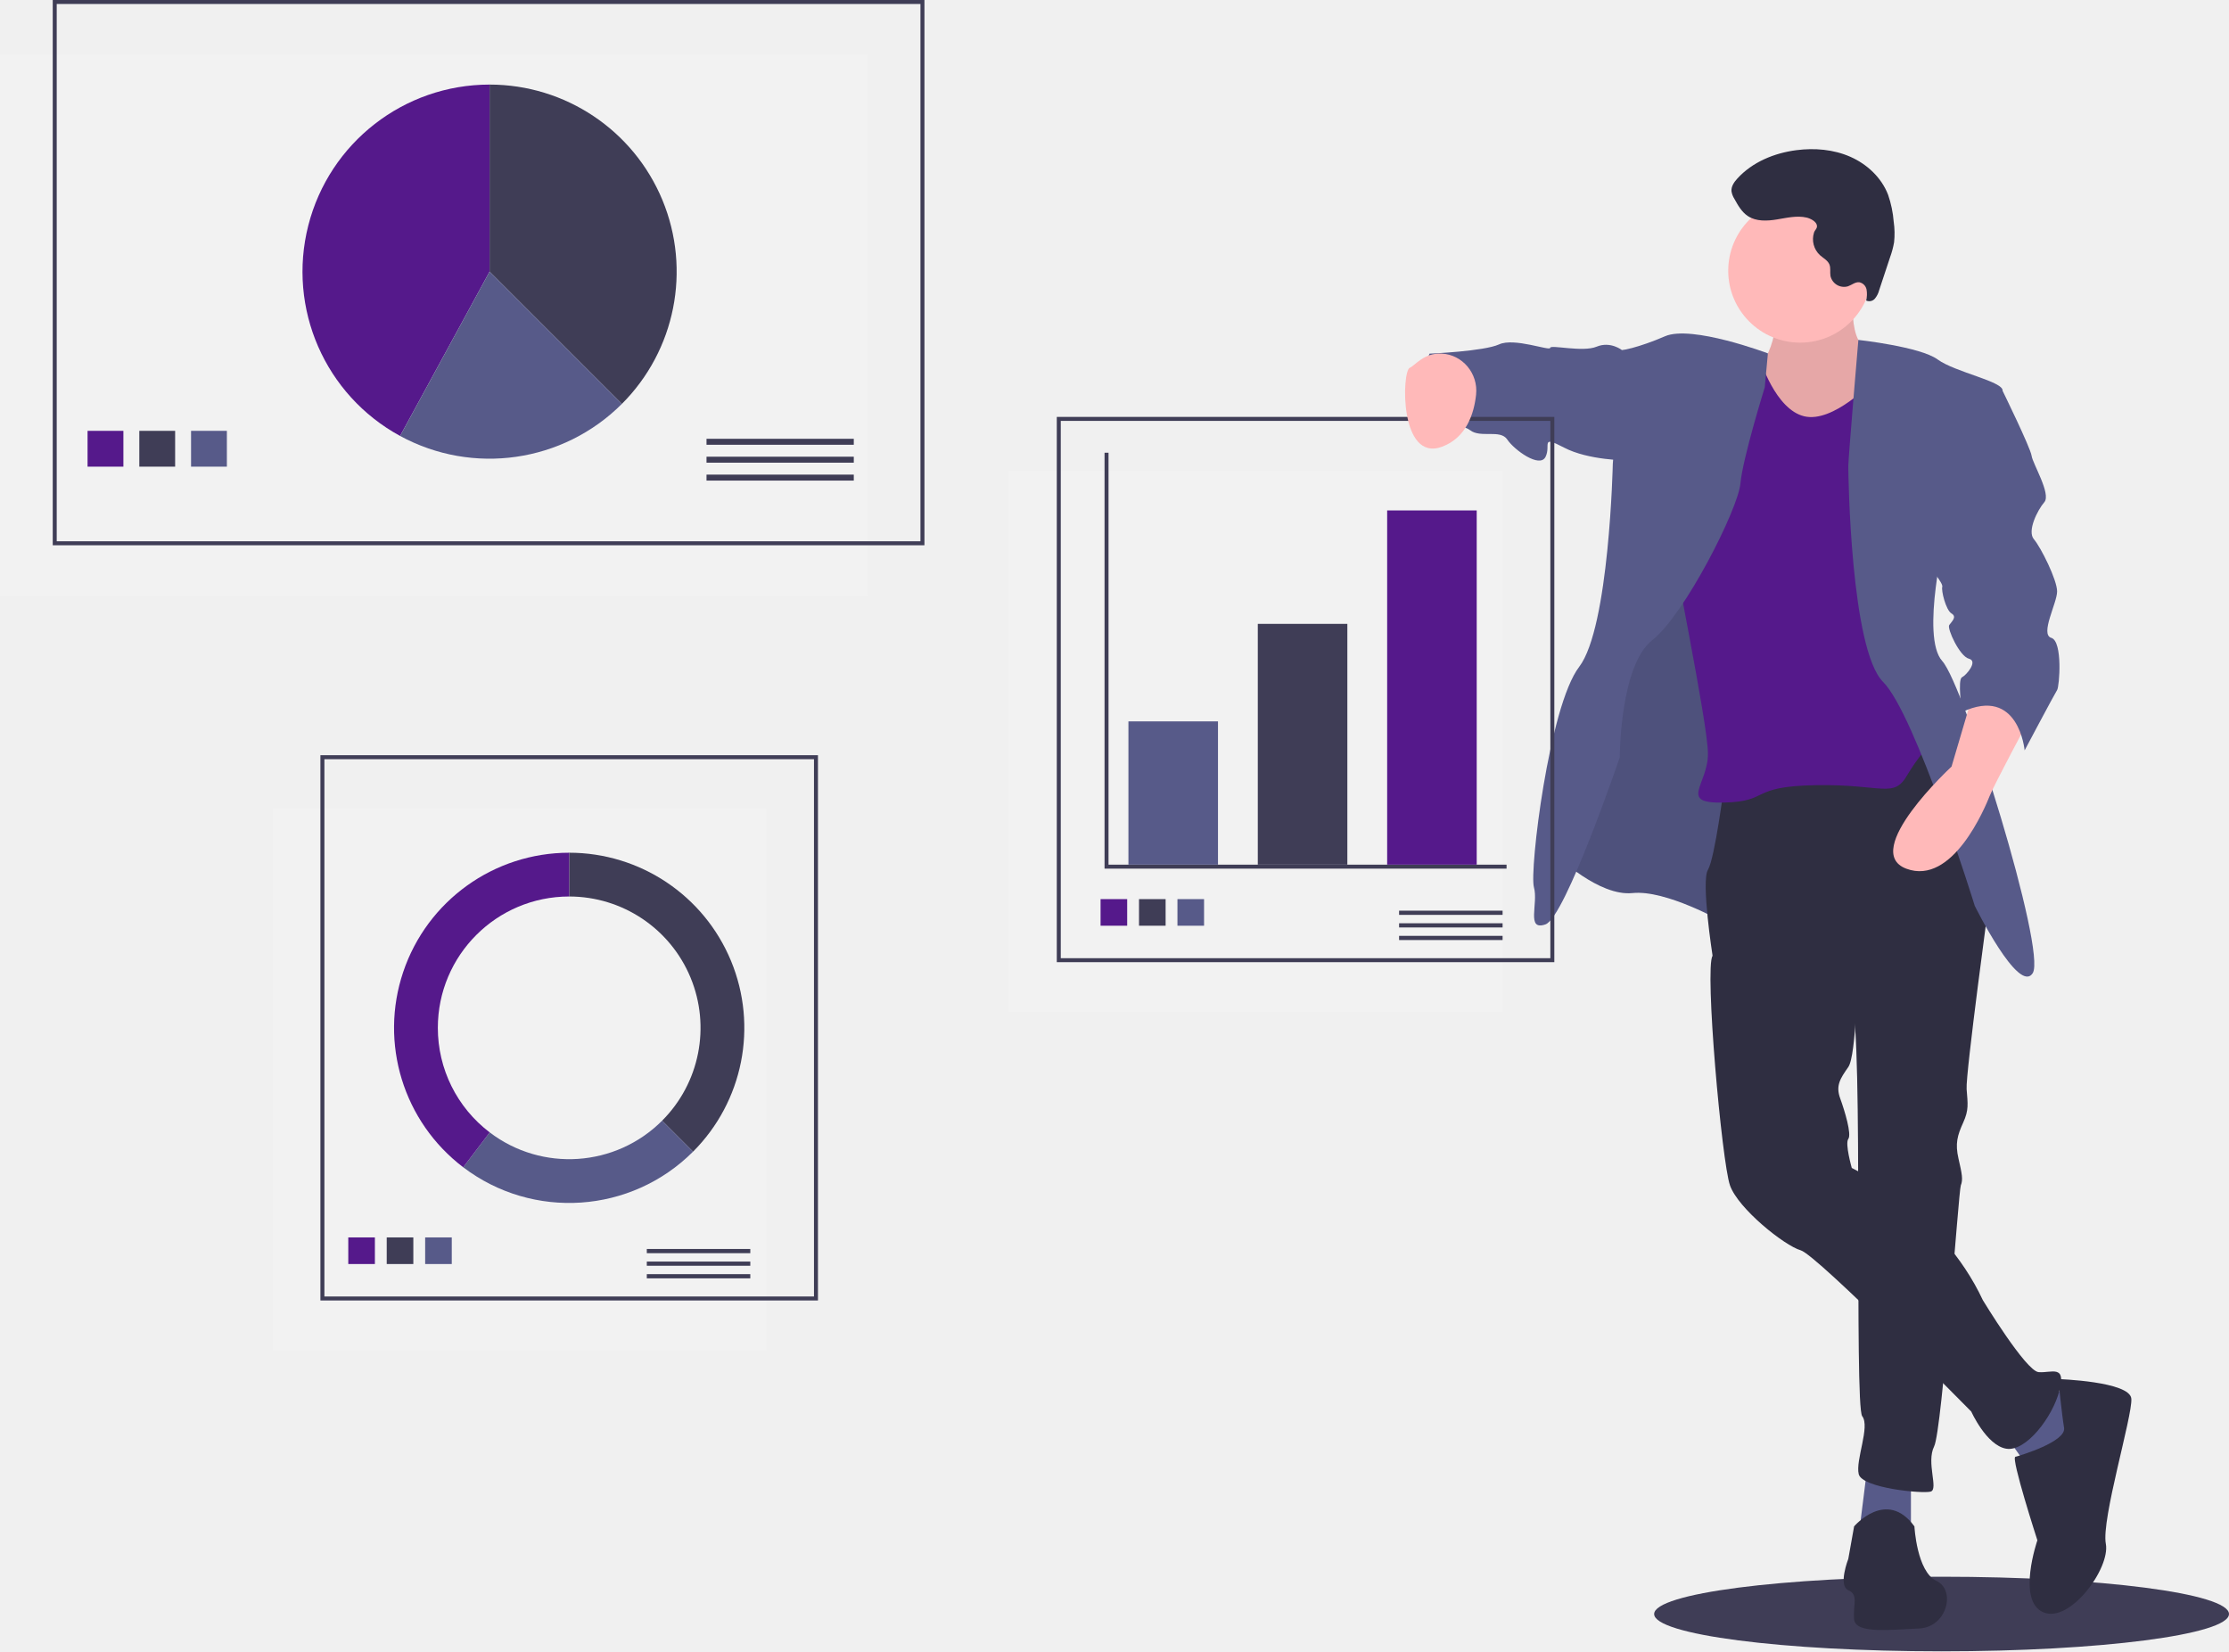
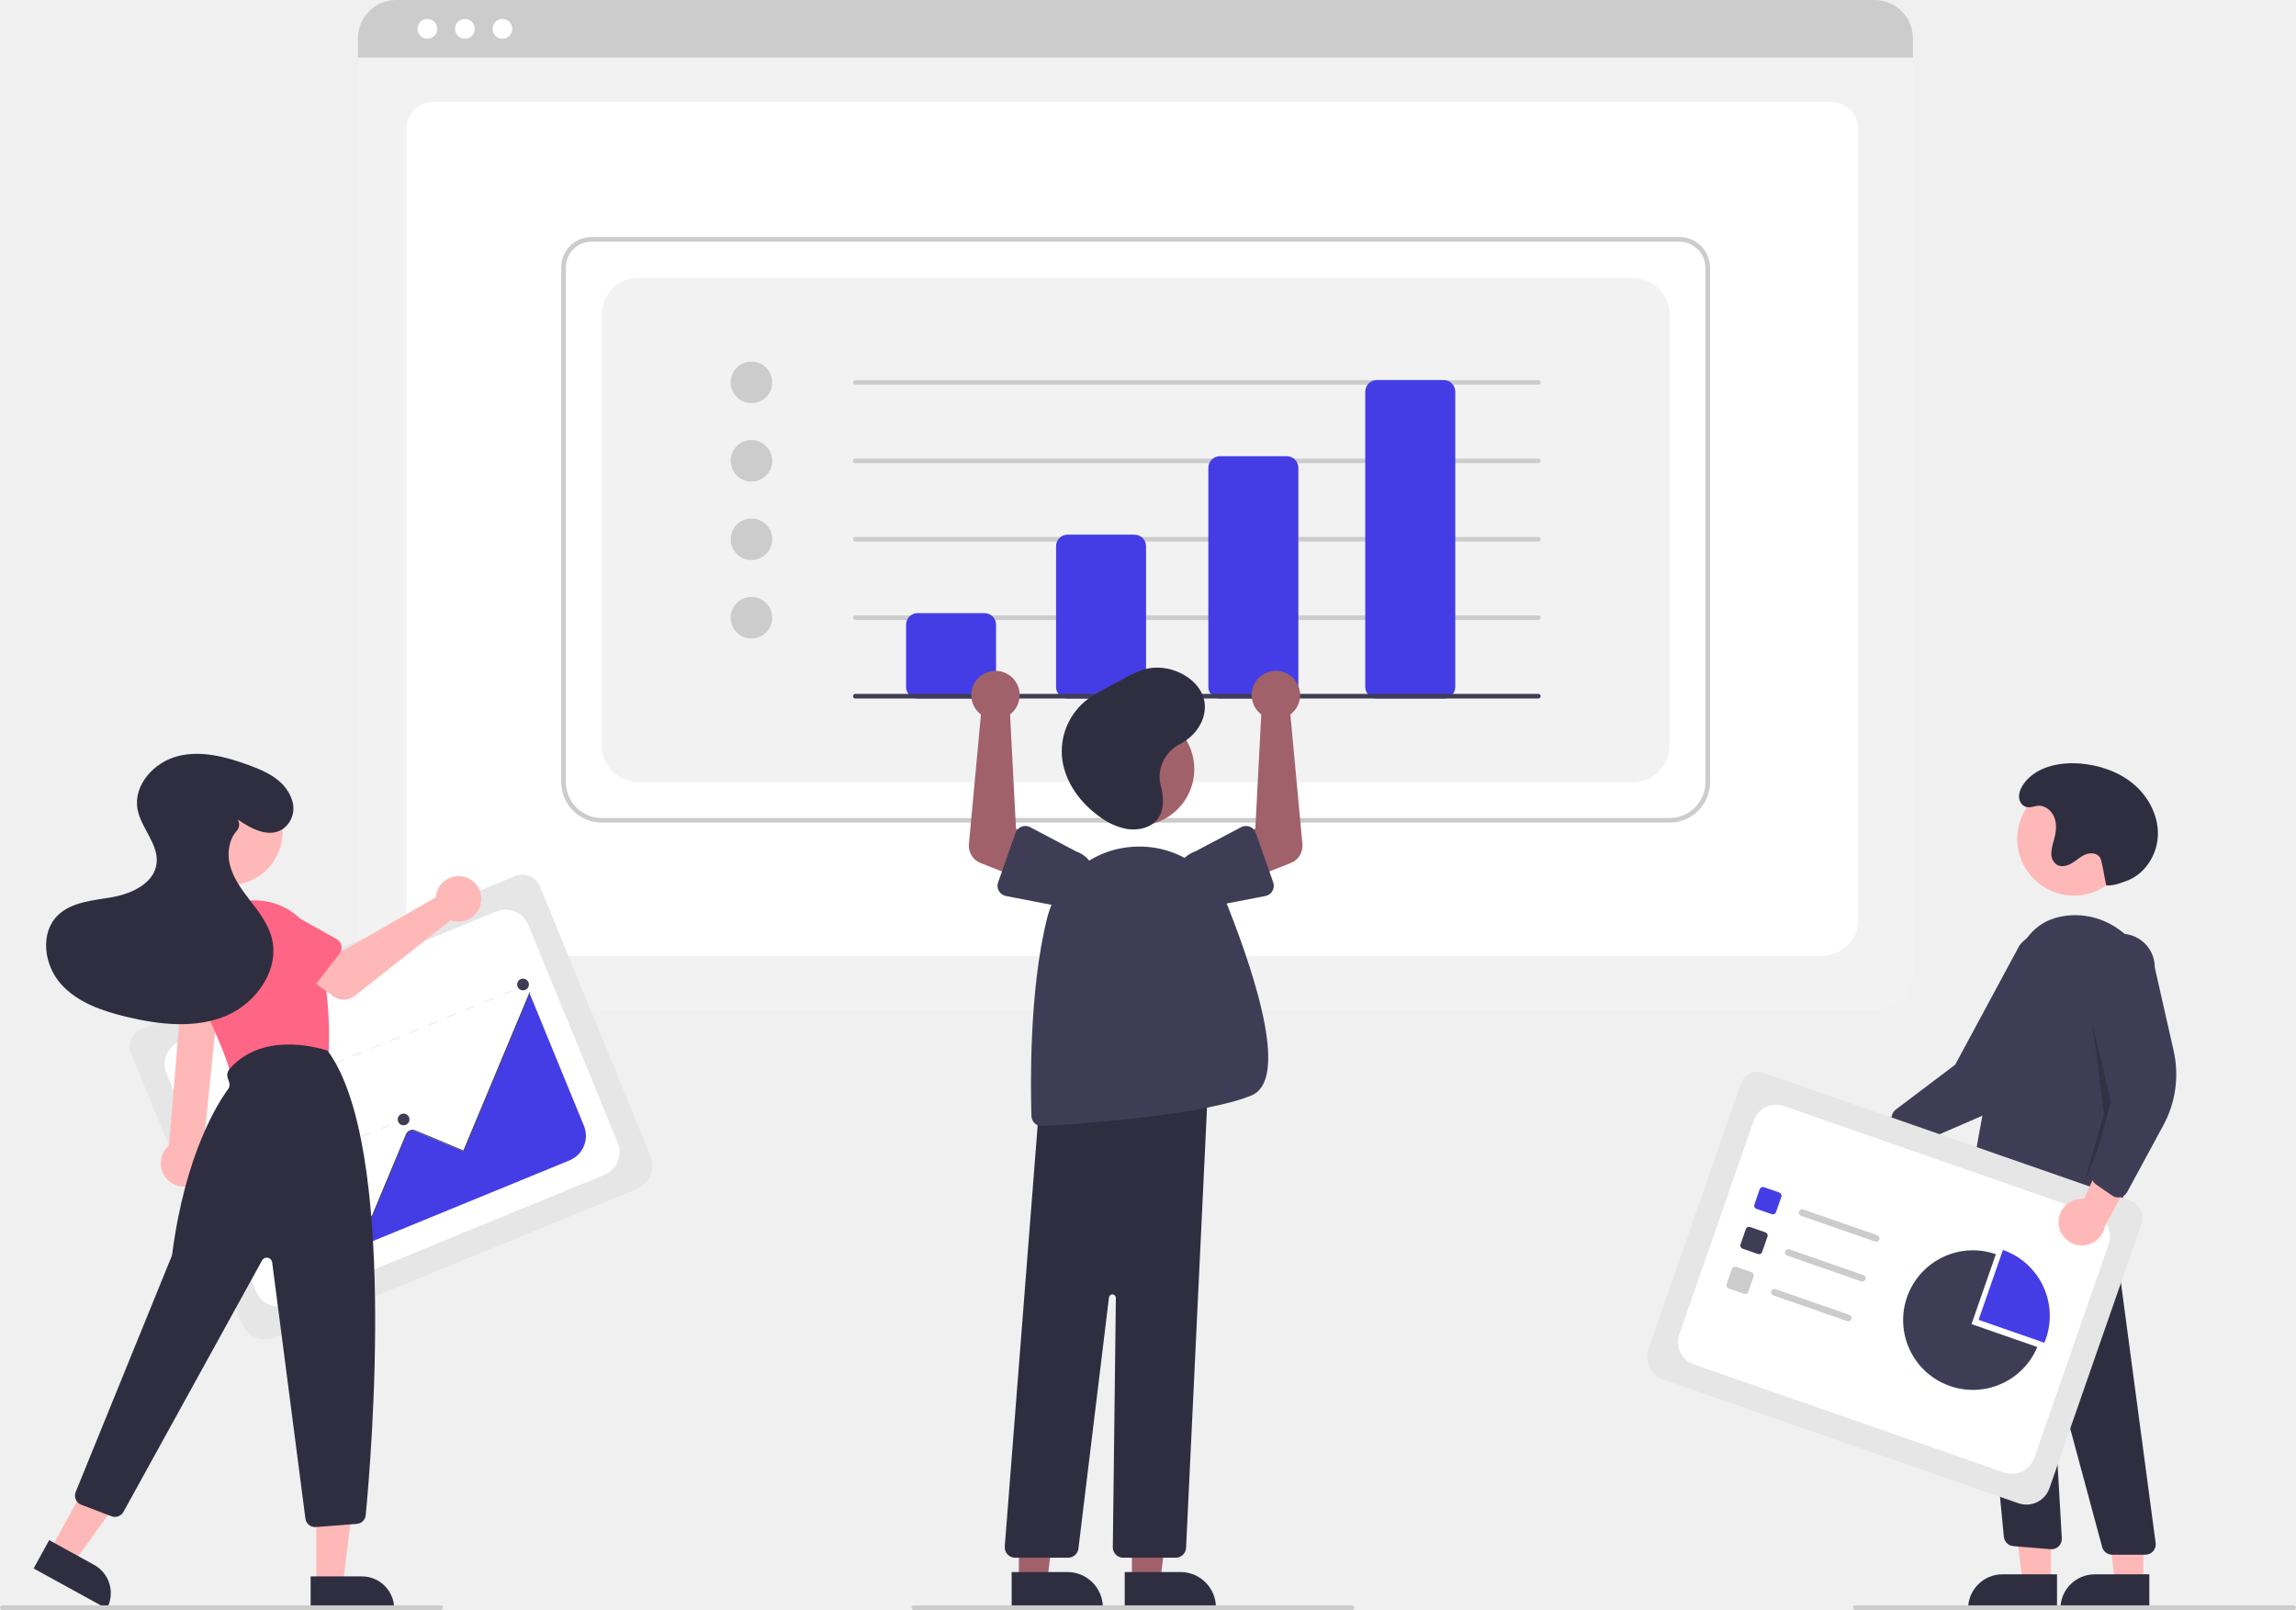
- <svg xmlns="http://www.w3.org/2000/svg" id="fa973782-3a18-4630-a762-87130b613ac3" width="1120" height="829.801" data-name="Layer 1" viewBox="0 0 1120 829.801">
-   <ellipse cx="975.579" cy="811.059" fill="#3f3d56" rx="144.421" ry="18.742" />
-   <rect width="436" height="272" y="27.5" fill="#f2f2f2" />
-   <rect width="436" height="272" x="27.5" y="1" fill="none" stroke="#3f3d56" stroke-miterlimit="10" stroke-width="2" />
-   <path fill="#3f3d56" d="M352.468,237.568A94,94,0,0,0,286,77.1v94Z" transform="translate(-40 -34.59967)" />
-   <path fill="#55198b" d="M286,77.1a94.011,94.011,0,0,0-44.968,176.564L286,171.1Z" transform="translate(-40 -34.59967)" />
-   <path fill="#575a89" d="M352.468,237.568,286,171.1l-44.968,82.564a94.049,94.049,0,0,0,111.436-16.096Z" transform="translate(-40 -34.59967)" />
-   <rect width="18" height="18" x="44" y="216.5" fill="#55198b" />
-   <rect width="18" height="18" x="70" y="216.5" fill="#3f3d56" />
-   <rect width="18" height="18" x="96" y="216.5" fill="#575a89" />
-   <rect width="74" height="3" x="355" y="220.5" fill="#3f3d56" />
-   <rect width="74" height="3" x="355" y="229.5" fill="#3f3d56" />
-   <rect width="74" height="3" x="355" y="238.5" fill="#3f3d56" />
-   <rect width="248" height="272" x="137" y="406.5" fill="#f2f2f2" />
-   <rect width="248" height="272" x="162" y="380.5" fill="none" stroke="#3f3d56" stroke-miterlimit="10" stroke-width="2" />
-   <rect width="13.371" height="13.371" x="175" y="621.814" fill="#55198b" />
-   <rect width="13.371" height="13.371" x="194.314" y="621.814" fill="#3f3d56" />
-   <rect width="13.371" height="13.371" x="213.629" y="621.814" fill="#575a89" />
-   <rect width="52" height="2.108" x="325" y="627.622" fill="#3f3d56" />
-   <rect width="52" height="2.108" x="325" y="633.946" fill="#3f3d56" />
-   <rect width="52" height="2.108" x="325" y="640.27" fill="#3f3d56" />
-   <path fill="#3f3d56" d="M326,463.1v22a66,66,0,0,1,46.669,112.669l15.556,15.556A88,88,0,0,0,326,463.1Z" transform="translate(-40 -34.59967)" />
-   <path fill="#575a89" d="M388.225,613.325l-15.556-15.556a65.983,65.983,0,0,1-86.6,5.872L272.753,621.161a87.998,87.998,0,0,0,115.472-7.836Z" transform="translate(-40 -34.59967)" />
-   <path fill="#55198b" d="M260,551.1a66,66,0,0,1,66-66v-22a87.999,87.999,0,0,0-53.247,158.061l13.316-17.521A65.885,65.885,0,0,1,260,551.1Z" transform="translate(-40 -34.59967)" />
-   <path fill="#ffb9b9" d="M971.624,175.593s-4.08,30.311,6.412,33.808,7.578,30.311,7.578,30.311l-31.476,23.899-27.979,2.332-6.995-36.14L923.244,220.476s15.738-18.653,4.663-37.888S971.624,175.593,971.624,175.593Z" transform="translate(-40 -34.59967)" />
-   <path d="M971.624,175.593s-4.08,30.311,6.412,33.808,7.578,30.311,7.578,30.311l-31.476,23.899-27.979,2.332-6.995-36.14L923.244,220.476s15.738-18.653,4.663-37.888S971.624,175.593,971.624,175.593Z" opacity=".1" transform="translate(-40 -34.59967)" />
-   <path fill="#575a89" d="M942.48,411.666,905.757,497.935s-28.562-16.321-45.466-14.572-37.888-18.653-37.888-18.653l20.984-101.424,39.054-107.836,54.209,34.391Z" transform="translate(-40 -34.59967)" />
-   <path d="M942.48,411.666,905.757,497.935s-28.562-16.321-45.466-14.572-37.888-18.653-37.888-18.653l20.984-101.424,39.054-107.836,54.209,34.391Z" opacity=".1" transform="translate(-40 -34.59967)" />
-   <polygon fill="#575a89" points="960.186 743.708 960.186 771.687 933.956 771.687 938.036 739.045 960.186 743.708" />
-   <polygon fill="#575a89" points="1028.385 695.328 1047.621 706.986 1033.631 739.045 1019.059 737.296 1005.069 717.478 1028.385 695.328" />
-   <path fill="#2f2e41" d="M1005.432,403.505l34.391,81.023s-12.241,89.766-11.658,97.344,1.166,10.492-1.749,16.904-4.08,10.492-2.332,18.07,2.332,10.492,1.166,13.407-9.326,122.991-13.407,131.152,2.332,21.567-1.749,22.733-34.391-1.749-36.14-8.743,5.829-23.899,1.749-29.145.583-194.105-5.246-206.928-69.948-24.482-69.948-24.482-5.829-37.305-2.332-43.134S906.34,429.153,906.34,429.153Z" transform="translate(-40 -34.59967)" />
-   <path fill="#2f2e41" d="M971.624,801.624s16.321-19.236,30.311,0c0,0,1.166,22.733,11.075,27.396s5.246,23.316-8.743,23.899-32.059,2.914-32.642-4.663,2.332-12.241-2.914-14.572,0-15.738,0-15.738Z" transform="translate(-40 -34.59967)" />
-   <path fill="#2f2e41" d="M973.373,522.999s-.583,41.969-4.663,47.798-6.412,9.326-4.08,15.738,5.829,18.07,4.08,20.401,1.749,14.572,1.749,14.572,44.883,21.567,65.867,66.45c0,0,21.567,35.557,27.979,36.14s13.99-4.08,10.492,9.326-16.904,30.894-26.813,29.145S1030.497,743.917,1030.497,743.917s-77.525-78.691-85.686-81.023-31.476-20.984-35.557-32.642-12.824-109.002-8.743-115.413,19.236-15.155,19.236-15.155Z" transform="translate(-40 -34.59967)" />
-   <path fill="#2f2e41" d="M1074.214,727.596s36.14,1.166,36.722,9.909-15.155,60.621-12.824,72.862-18.07,40.22-31.476,34.391-2.914-36.14-2.914-36.14-13.407-41.386-11.075-41.969,25.647-7.578,24.482-14.572S1074.214,727.596,1074.214,727.596Z" transform="translate(-40 -34.59967)" />
-   <circle cx="904.52" cy="136.039" r="36.14" fill="#ffb9b9" />
-   <path fill="#55198b" d="M980.951,226.305s-19.818,20.984-34.391,17.487-22.15-28.562-22.15-28.562l-26.23-4.663s-18.653,82.771-18.653,90.932,18.653,96.178,18.653,111.916-15.155,25.065,8.161,24.482,12.241-8.161,46.049-8.743,39.054,6.995,46.049-5.246a97.523,97.523,0,0,1,17.487-21.567l-12.241-43.134L1001.935,237.38s-14.944-29.145-21.753-26.813C980.182,210.567,983.865,223.39,980.951,226.305Z" transform="translate(-40 -34.59967)" />
-   <path fill="#575a89" d="M973.771,205.411s31.078,3.407,39.822,9.819,33.225,11.075,32.642,15.738-28.562,71.113-28.562,71.113-12.824,52.461-1.749,64.702,52.461,145.724,45.466,156.799-29.145-33.808-29.145-33.808-29.728-96.178-46.049-112.499S968.71,272.937,968.71,268.856,973.771,205.411,973.771,205.411Z" transform="translate(-40 -34.59967)" />
-   <path fill="#575a89" d="M928.313,212.172S890.019,197.743,876.612,203.572s-21.567,6.995-21.567,6.995L850.382,267.691s-1.749,82.188-16.904,102.007-25.065,102.59-22.733,110.75-4.08,22.15,5.829,18.653,37.305-83.937,37.305-83.937,0-46.049,16.321-58.873,43.134-65.867,44.3-78.691,12.241-48.38,12.241-48.38Z" transform="translate(-40 -34.59967)" />
-   <path fill="#ffb9b9" d="M1059.642,395.928S1042.155,428.57,1039.823,434.399s-18.653,45.466-41.969,36.722,22.733-51.295,22.733-51.295l10.492-35.557S1058.476,378.441,1059.642,395.928Z" transform="translate(-40 -34.59967)" />
-   <path fill="#575a89" d="M860.874,210.567h-5.829s-5.829-4.663-12.824-1.749-23.316-1.166-23.316.583-18.07-5.246-25.647-1.749-34.974,4.663-34.974,4.663-11.075,27.979-3.497,33.225,18.653,1.166,23.899,5.246,15.155-.583,18.653,4.663,16.321,14.572,19.236,8.743-2.914-11.075,9.326-4.663,31.476,6.412,31.476,6.412Z" transform="translate(-40 -34.59967)" />
-   <path fill="#2f2e41" d="M947.778,143.937c-4.89-1.13-9.967.122-14.92.934s-10.412,1.079-14.602-1.684c-3.094-2.041-4.997-5.418-6.783-8.665a9.973,9.973,0,0,1-1.459-3.823c-.21-2.402,1.318-4.594,2.94-6.377,7.537-8.285,18.551-12.819,29.658-14.26,9.13-1.184,18.65-.391,27.081,3.307s15.68,10.47,18.995,19.06a54.127,54.127,0,0,1,2.837,13.611,40.657,40.657,0,0,1,.191,10.308,44.188,44.188,0,0,1-1.998,7.468L984.227,180.395a10.924,10.924,0,0,1-2.159,4.274,3.736,3.736,0,0,1-4.374.958,13.613,13.613,0,0,0,.197-5.5,4.641,4.641,0,0,0-3.662-3.693c-2.024-.215-3.753,1.354-5.673,2.03a6.979,6.979,0,0,1-8.811-5.245c-.303-1.896.206-3.925-.513-5.705-.842-2.086-3.074-3.179-4.751-4.677a10.936,10.936,0,0,1-3.001-11.366c.449-1.38,1.717-2.007,1.463-3.592C952.61,145.799,949.544,144.345,947.778,143.937Z" transform="translate(-40 -34.59967)" />
-   <rect width="248" height="272" x="507" y="236.5" fill="#f2f2f2" />
-   <rect width="248" height="272" x="532" y="210.5" fill="none" stroke="#3f3d56" stroke-miterlimit="10" stroke-width="2" />
-   <polyline fill="none" stroke="#3f3d56" stroke-miterlimit="10" stroke-width="2" points="556 227.5 556 435.5 757 435.5" />
-   <rect width="45" height="72" x="567" y="362.5" fill="#575a89" />
-   <rect width="45" height="121" x="632" y="313.5" fill="#3f3d56" />
-   <rect width="45" height="178" x="697" y="256.5" fill="#55198b" />
-   <rect width="13.371" height="13.371" x="553" y="451.814" fill="#55198b" />
-   <rect width="13.371" height="13.371" x="572.314" y="451.814" fill="#3f3d56" />
-   <rect width="13.371" height="13.371" x="591.629" y="451.814" fill="#575a89" />
-   <rect width="52" height="2.108" x="703" y="457.622" fill="#3f3d56" />
-   <rect width="52" height="2.108" x="703" y="463.946" fill="#3f3d56" />
-   <rect width="52" height="2.108" x="703" y="470.27" fill="#3f3d56" />
-   <path fill="#ffb9b9" d="M764.308,212.282c10.628.462,18.526,10.101,17.376,20.677-1.042,9.582-4.884,21.505-16.987,26.084-21.567,8.161-20.401-37.888-16.321-39.637C751.095,218.24,755.37,211.893,764.308,212.282Z" transform="translate(-40 -34.59967)" />
-   <path fill="#575a89" d="M1039.823,227.854l6.412,3.114s13.99,28.562,14.572,32.642,9.909,19.236,6.412,23.316-8.743,14.572-5.246,18.653,11.658,20.401,11.658,26.23-8.743,21.567-2.914,23.316,4.08,24.482,2.914,26.23-16.321,30.311-16.321,30.311-2.914-32.642-31.476-19.236c0,0-2.332-16.321,0-17.487s8.161-8.161,3.497-9.326-11.075-15.155-9.909-16.904,4.08-4.08,1.166-5.829-5.246-11.658-4.663-13.407-6.412-9.909-6.412-9.909Z" transform="translate(-40 -34.59967)" />
+ <svg xmlns="http://www.w3.org/2000/svg" data-name="Layer 1" width="995" height="697.681" viewBox="0 0 995 697.681">
+   <path d="M915.189,538.707H274.35a16.519,16.519,0,0,1-16.5-16.5V127.054A12.102,12.102,0,0,1,269.938,114.965H919.391a12.311,12.311,0,0,1,12.297,12.297V522.207A16.519,16.519,0,0,1,915.189,538.707Z" transform="translate(-102.5 -101.1595)" fill="#f2f2f2" />
+   <path d="M891.811,515.341H294.567c-8.755,0-15.878-6.67-15.878-14.868v-344.105c0-6.08,5.278-11.027,11.766-11.027H895.728c6.595,0,11.961,5.028,11.961,11.209V500.472C907.689,508.671,900.566,515.341,891.811,515.341Z" transform="translate(-102.5 -101.1595)" fill="#fff" />
+   <path d="M931.459,126.11H257.619V117.709a16.574,16.574,0,0,1,16.56-16.55H914.899a16.574,16.574,0,0,1,16.56,16.55Z" transform="translate(-102.5 -101.1595)" fill="#ccc" />
+   <circle cx="185.214" cy="12.5" r="4.283" fill="#fff" />
+   <circle cx="201.473" cy="12.5" r="4.283" fill="#fff" />
+   <circle cx="217.731" cy="12.5" r="4.283" fill="#fff" />
+   <path d="M826.073,457.629H363.234a17.52,17.52,0,0,1-17.5-17.5V216.975a13.103,13.103,0,0,1,13.088-13.088H830.276a13.312,13.312,0,0,1,13.297,13.297V440.129A17.52,17.52,0,0,1,826.073,457.629ZM358.822,205.886a11.101,11.101,0,0,0-11.088,11.088V440.129a15.517,15.517,0,0,0,15.5,15.5H826.073a15.518,15.518,0,0,0,15.5-15.5V217.184a11.31,11.31,0,0,0-11.297-11.297Z" transform="translate(-102.5 -101.1595)" fill="#ccc" />
+   <path d="M379.234,440.129h430.839a16,16,0,0,0,16-16V237.581a16,16,0,0,0-16-16H379.234a16,16,0,0,0-16,16V424.129A16,16,0,0,0,379.234,440.129Z" transform="translate(-102.5 -101.1595)" fill="#f2f2f2" />
+   <circle cx="325.654" cy="165.695" r="9" fill="#ccc" />
+   <circle cx="325.654" cy="199.695" r="9" fill="#ccc" />
+   <circle cx="325.654" cy="233.695" r="9" fill="#ccc" />
+   <circle cx="325.654" cy="267.695" r="9" fill="#ccc" />
+   <path d="M769.154,267.855h-296a1,1,0,0,1,0-2h296a1,1,0,0,1,0,2Z" transform="translate(-102.5 -101.1595)" fill="#ccc" />
+   <path d="M769.154,301.855h-296a1,1,0,0,1,0-2h296a1,1,0,0,1,0,2Z" transform="translate(-102.5 -101.1595)" fill="#ccc" />
+   <path d="M769.154,335.855h-296a1,1,0,0,1,0-2h296a1,1,0,0,1,0,2Z" transform="translate(-102.5 -101.1595)" fill="#ccc" />
+   <path d="M769.154,369.855h-296a1,1,0,0,1,0-2h296a1,1,0,0,1,0,2Z" transform="translate(-102.5 -101.1595)" fill="#ccc" />
+   <path d="M529.154,403.855h-29a5.006,5.006,0,0,1-5-5v-27a5.006,5.006,0,0,1,5-5h29a5.006,5.006,0,0,1,5,5v27A5.006,5.006,0,0,1,529.154,403.855Z" transform="translate(-102.5 -101.1595)" fill="#443de6" />
+   <path d="M594.154,403.855h-29a5.006,5.006,0,0,1-5-5v-61a5.006,5.006,0,0,1,5-5h29a5.006,5.006,0,0,1,5,5v61A5.006,5.006,0,0,1,594.154,403.855Z" transform="translate(-102.5 -101.1595)" fill="#443de6" />
+   <path d="M660.154,403.855h-29a5.006,5.006,0,0,1-5-5v-95a5.006,5.006,0,0,1,5-5h29a5.006,5.006,0,0,1,5,5v95A5.006,5.006,0,0,1,660.154,403.855Z" transform="translate(-102.5 -101.1595)" fill="#443de6" />
+   <path d="M728.154,403.855h-29a5.006,5.006,0,0,1-5-5v-128a5.006,5.006,0,0,1,5-5h29a5.006,5.006,0,0,1,5,5v128A5.006,5.006,0,0,1,728.154,403.855Z" transform="translate(-102.5 -101.1595)" fill="#443de6" />
+   <path d="M769.154,403.855h-296a1,1,0,0,1,0-2h296a1,1,0,0,1,0,2Z" transform="translate(-102.5 -101.1595)" fill="#3f3d56" />
+   <path d="M899.201,590.402a10.056,10.056,0,0,1,15.32-1.743l31.755-16.389-1.975,18.464L914.45,603.467a10.11,10.11,0,0,1-15.248-13.065Z" transform="translate(-102.5 -101.1595)" fill="#ffb8b8" />
+   <path d="M926.524,597.289a4.506,4.506,0,0,1-1.524-2.212l-2.526-8.159a4.515,4.515,0,0,1,1.587-4.921l25.738-19.44,27.875-51.712a14.497,14.497,0,1,1,22.9,17.782L984.716,562.096a46.374,46.374,0,0,1-23.463,22.696l-30.163,13.083a4.505,4.505,0,0,1-3.669-.039A4.455,4.455,0,0,1,926.524,597.289Z" transform="translate(-102.5 -101.1595)" fill="#3f3d56" />
+   <circle cx="898.775" cy="363.541" r="24.561" fill="#ffb8b8" />
+   <polygon points="888.812 685.737 876.553 685.736 870.722 638.448 888.817 638.449 888.812 685.737" fill="#ffb8b8" />
+   <path d="M867.795,682.233h23.644a0,0,0,0,1,0,0v14.887a0,0,0,0,1,0,0H852.908a0,0,0,0,1,0,0v0A14.887,14.887,0,0,1,867.795,682.233Z" fill="#2f2e41" />
+   <polygon points="928.812 685.739 916.553 685.738 910.722 638.449 928.817 638.451 928.812 685.739" fill="#ffb8b8" />
+   <path d="M907.795,682.235h23.644a0,0,0,0,1,0,0V697.121a0,0,0,0,1,0,0H892.908a0,0,0,0,1,0,0v0A14.887,14.887,0,0,1,907.795,682.235Z" fill="#2f2e41" />
+   <path d="M1032.208,774.899l-14.367-.001a4.508,4.508,0,0,1-4.345-3.329l-20.68-76.701a.5.5,0,0,0-.982.16l4.177,72.742a4.499,4.499,0,0,1-4.867,4.742L974.998,771.166a4.512,4.512,0,0,1-4.096-3.964L956.191,614.457l5.691,3.415,53.329-9.054L1036.669,769.804a4.501,4.501,0,0,1-4.461,5.095Z" transform="translate(-102.5 -101.1595)" fill="#2f2e41" />
+   <path d="M974.027,630.579a32.939,32.939,0,0,1-16.692-4.698,4.48,4.48,0,0,1-2.136-4.589c1.876-11.486,11.684-70.408,20.608-102.529,3.635-13.083,11.671-20.129,23.887-20.943,17.868-1.172,33.75,12.807,35.404,31.2,2.917,32.448-8.933,78.55-14.164,96.866a4.496,4.496,0,0,1-7.088,2.306l-10.661-8.293a3.533,3.533,0,0,0-4.516.188C989.682,628.101,981.146,630.579,974.027,630.579Z" transform="translate(-102.5 -101.1595)" fill="#3f3d56" />
+   <polygon points="906.787 443.738 915.786 481.739 902.784 513.738 911.786 482.739 906.787 443.738" opacity="0.2" />
+   <path d="M1015.29,484.898a16.538,16.538,0,0,0,6.388-1.155c.894-.345,1.822-.628,2.715-.972,7.882-3.045,13.074-11.438,13.261-19.886s-4.188-16.647-10.684-22.05-14.909-8.178-23.335-8.82c-9.075-.691-19.294,1.61-24.366,9.167-1.35,2.012-2.294,4.452-1.494,6.882a4.404,4.404,0,0,0,1.241,1.906c2.265,2.015,4.522.5,6.831.366,3.173-.184,6.023,2.385,7.048,5.394s.573,6.322-.254,9.391a23.459,23.459,0,0,0-1.183,5.71,5.741,5.741,0,0,0,2.378,5.055c1.983,1.199,4.587.505,6.571-.691s3.699-2.86,5.842-3.741,5.022-.685,6.27,1.268a6.935,6.935,0,0,1,.793,2.289c1.118,5.095.861,4.795,1.979,9.89Z" transform="translate(-102.5 -101.1595)" fill="#2f2e41" />
+   <path d="M977.221,752.591,823.425,699.03a10.556,10.556,0,0,1-6.49-13.426l39.966-114.758a7.734,7.734,0,0,1,9.836-4.755L1025.732,621.463a7.867,7.867,0,0,1,4.837,10.006L990.647,746.101A10.556,10.556,0,0,1,977.221,752.591Z" transform="translate(-102.5 -101.1595)" fill="#e6e6e6" />
+   <path d="M836.549,692.435l134.484,46.835a10.225,10.225,0,0,0,13.019-6.293l32.272-92.667a10.225,10.225,0,0,0-6.293-13.019l-134.484-46.835a10.225,10.225,0,0,0-13.019,6.293l-32.272,92.667A10.225,10.225,0,0,0,836.549,692.435Z" transform="translate(-102.5 -101.1595)" fill="#fff" />
+   <path d="M870.32,627.329l-6.66-2.32a1.444,1.444,0,0,1-.888-1.837l2.32-6.66a1.444,1.444,0,0,1,1.837-.888l6.66,2.32a1.444,1.444,0,0,1,.888,1.837l-2.32,6.66A1.444,1.444,0,0,1,870.32,627.329Z" transform="translate(-102.5 -101.1595)" fill="#443de6" />
+   <path d="M864.31,644.585l-6.66-2.32a1.444,1.444,0,0,1-.888-1.837l2.32-6.66a1.444,1.444,0,0,1,1.837-.888l6.66,2.32a1.444,1.444,0,0,1,.888,1.837l-2.32,6.66A1.444,1.444,0,0,1,864.31,644.585Z" transform="translate(-102.5 -101.1595)" fill="#3f3d56" />
+   <path d="M858.301,661.841l-6.66-2.32a1.444,1.444,0,0,1-.888-1.837l2.32-6.66a1.444,1.444,0,0,1,1.837-.888l6.66,2.32a1.444,1.444,0,0,1,.888,1.837l-2.32,6.66A1.444,1.444,0,0,1,858.301,661.841Z" transform="translate(-102.5 -101.1595)" fill="#ccc" />
+   <path d="M915.074,639.181l-32.09-11.176a1.443,1.443,0,1,1,.949-2.725l32.09,11.176a1.443,1.443,0,1,1-.949,2.725Z" transform="translate(-102.5 -101.1595)" fill="#ccc" />
+   <path d="M909.065,656.437l-32.09-11.176a1.443,1.443,0,0,1,.949-2.725l32.09,11.176a1.443,1.443,0,1,1-.949,2.725Z" transform="translate(-102.5 -101.1595)" fill="#ccc" />
+   <path d="M903.055,673.693l-32.09-11.176a1.443,1.443,0,0,1,.949-2.725l32.09,11.176a1.443,1.443,0,0,1-.949,2.725Z" transform="translate(-102.5 -101.1595)" fill="#ccc" />
+   <path d="M988.454,683.043c.234-.561.454-1.131.656-1.712a30.239,30.239,0,0,0-18.611-38.501L959.951,673.116Z" transform="translate(-102.5 -101.1595)" fill="#443de6" />
+   <path d="M956.884,674.959l10.548-30.287a30.239,30.239,0,1,0,17.955,40.213Z" transform="translate(-102.5 -101.1595)" fill="#3f3d56" />
+   <path d="M994.645,631.512a10.056,10.056,0,0,1,10.979-10.826l14.873-32.493,9.841,15.748-15.633,28.441a10.11,10.11,0,0,1-20.061-.87Z" transform="translate(-102.5 -101.1595)" fill="#ffb8b8" />
+   <path d="M1020.394,620.069a4.506,4.506,0,0,1-2.564-.8l-7.023-4.862a4.515,4.515,0,0,1-1.788-4.852l8.255-31.18-9.979-57.893a14.497,14.497,0,1,1,28.993-.14l8.177,36.123a46.373,46.373,0,0,1-4.456,32.339L1024.349,617.713a4.505,4.505,0,0,1-2.911,2.233A4.455,4.455,0,0,1,1020.394,620.069Z" transform="translate(-102.5 -101.1595)" fill="#3f3d56" />
+   <path d="M1096.5,798.841h-190a1,1,0,0,1,0-2h190a1,1,0,0,1,0,2Z" transform="translate(-102.5 -101.1595)" fill="#ccc" />
+   <polygon points="490.541 685.239 502.801 685.238 508.633 637.951 490.539 637.951 490.541 685.239" fill="#a0616a" />
+   <path d="M589.914,782.396l24.144-.001h.001a15.386,15.386,0,0,1,15.386,15.386v.5l-39.531.001Z" transform="translate(-102.5 -101.1595)" fill="#2f2e41" />
+   <polygon points="441.541 685.239 453.801 685.238 459.633 637.951 441.539 637.951 441.541 685.239" fill="#a0616a" />
+   <path d="M540.914,782.396l24.144-.001h.001a15.386,15.386,0,0,1,15.386,15.386v.5l-39.531.001Z" transform="translate(-102.5 -101.1595)" fill="#2f2e41" />
+   <circle cx="492.988" cy="333.297" r="24.561" fill="#a0616a" />
+   <path d="M612.005,776.192H589.254a4.5,4.5,0,0,1-4.5-4.555l1.322-108.031a1.5,1.5,0,0,0-2.989-.2L569.847,772.236a4.504,4.504,0,0,1-4.467,3.956H542.41a4.5,4.5,0,0,1-4.486-4.851l15.167-194.075.412-.045,72.629-7.844-9.633,202.528A4.495,4.495,0,0,1,612.005,776.192Z" transform="translate(-102.5 -101.1595)" fill="#2f2e41" />
+   <path d="M553.976,589.181a4.496,4.496,0,0,1-4.484-4.358c-.396-12.271-1.076-54.732,6.822-85.905a40.924,40.924,0,0,1,37.793-30.839h0a41.179,41.179,0,0,1,40.559,26.023c13.275,33.703,25.818,75.246,10.181,81.762-20.495,8.539-74.523,12.346-90.594,13.309Q554.113,589.181,553.976,589.181Z" transform="translate(-102.5 -101.1595)" fill="#3f3d56" />
+   <path d="M647.847,409.632a10.525,10.525,0,0,0,1.246,1.093l-2.578,49.526-10.724,5.491L641.961,483.01l19.93-7.875a8,8,0,0,0,5.026-8.181l-5.221-56.179a10.497,10.497,0,1,0-13.849-1.143Z" transform="translate(-102.5 -101.1595)" fill="#a0616a" />
+   <path d="M646.718,462.095l7.544,21.439a4.5,4.5,0,0,1-3.389,5.912l-22.245,4.308a12.497,12.497,0,0,1-8.228-23.602l19.974-10.543a4.5,4.5,0,0,1,6.344,2.486Z" transform="translate(-102.5 -101.1595)" fill="#3f3d56" />
+   <path d="M541.46,409.632a10.527,10.527,0,0,1-1.246,1.093l2.578,49.526,10.724,5.491L547.346,483.01l-19.93-7.875a8,8,0,0,1-5.026-8.181l5.221-56.179a10.497,10.497,0,1,1,13.849-1.143Z" transform="translate(-102.5 -101.1595)" fill="#a0616a" />
+   <path d="M545.192,459.399a4.495,4.495,0,0,1,3.741.21l19.974,10.543a12.497,12.497,0,0,1-8.228,23.602l-22.245-4.308a4.5,4.5,0,0,1-3.389-5.912l7.544-21.439A4.495,4.495,0,0,1,545.192,459.399Z" transform="translate(-102.5 -101.1595)" fill="#3f3d56" />
+   <path d="M605.027,438.643a16.143,16.143,0,0,1,9.041-15.168c7.466-3.854,12.156-12.075,10.101-19.582-2.631-9.609-15.709-15.841-26.305-12.535a48.566,48.566,0,0,0-8.261,3.839l-6.923,3.711a71.73,71.73,0,0,0-8.534,5.038,28.315,28.315,0,0,0-11.27,26.53c1.363,9.769,7.761,18.727,16.518,24.861a27.937,27.937,0,0,0,11.319,5.031c4.198.692,8.87-.094,11.939-2.705,4.796-4.079,4.301-10.911,2.75-16.616A12.09,12.09,0,0,1,605.027,438.643Z" transform="translate(-102.5 -101.1595)" fill="#2f2e41" />
+   <path d="M688.5,798.841h-190a1,1,0,0,1,0-2h190a1,1,0,0,1,0,2Z" transform="translate(-102.5 -101.1595)" fill="#ccc" />
+   <path d="M378.41,616.413,221.633,680.73a10.984,10.984,0,0,1-14.315-5.986l-47.992-116.983a8.047,8.047,0,0,1,4.386-10.488l162.077-66.492a8.186,8.186,0,0,1,10.669,4.462L384.396,602.098A10.984,10.984,0,0,1,378.41,616.413Z" transform="translate(-102.5 -101.1595)" fill="#e6e6e6" />
+   <path d="M227.311,666.541l137.091-56.241a10.639,10.639,0,0,0,5.805-13.881L331.454,501.956a10.639,10.639,0,0,0-13.881-5.805L180.482,552.392a10.639,10.639,0,0,0-5.805,13.881l38.753,94.463A10.639,10.639,0,0,0,227.311,666.541Z" transform="translate(-102.5 -101.1595)" fill="#fff" />
+   <rect x="328.668" y="528.117" width="2.179" height="0.363" transform="translate(-278.3402 63.53163) rotate(-22.30577)" fill="#e6e6e6" />
+   <path d="M324.747,530.551l-4.072,1.67-.138-.336,4.072-1.67Zm-8.144,3.341-4.072,1.67-.138-.336,4.072-1.67Zm-8.144,3.341-4.072,1.67-.138-.336,4.072-1.67Zm-8.144,3.341-4.072,1.67-.138-.336,4.072-1.67Zm-8.144,3.341-4.072,1.67-.138-.336,4.072-1.67Zm-8.144,3.341-4.072,1.67-.138-.336,4.072-1.67Zm-8.144,3.341-4.072,1.67-.138-.336,4.072-1.67Zm-8.144,3.341-4.072,1.67-.138-.336,4.072-1.67Zm-8.144,3.341-4.072,1.67-.138-.336,4.072-1.67Zm-8.144,3.341-4.072,1.67-.138-.336,4.072-1.67ZM243.312,563.959l-4.072,1.67-.138-.336,4.072-1.67Zm-8.144,3.341-4.072,1.67-.138-.336,4.072-1.67Zm-8.144,3.341-4.072,1.67-.138-.336,4.072-1.67Zm-8.144,3.341-4.072,1.67-.138-.336,4.072-1.67Zm-8.144,3.341-4.072,1.67-.138-.336,4.072-1.67Zm-8.144,3.341-4.072,1.67-.138-.336,4.072-1.67Z" transform="translate(-102.5 -101.1595)" fill="#e6e6e6" />
+   <rect x="192.285" y="584.068" width="2.179" height="0.363" transform="translate(-309.7817 15.95413) rotate(-22.30577)" fill="#e6e6e6" />
+   <rect x="275.309" y="586.506" width="2.179" height="0.363" transform="translate(-304.4946 47.64812) rotate(-22.30577)" fill="#e6e6e6" />
+   <path d="M271.448,588.915l-4.011,1.646-.138-.336,4.011-1.646Zm-8.023,3.291-4.011,1.646-.138-.336,4.011-1.646Zm-8.023,3.291-4.011,1.646-.138-.336,4.011-1.646ZM247.38,598.789l-4.011,1.646-.138-.336,4.011-1.646ZM239.357,602.08l-4.011,1.646-.138-.336,4.011-1.646Zm-8.023,3.291-4.011,1.646-.138-.336,4.011-1.646Zm-8.023,3.291-4.011,1.646-.138-.336,4.011-1.646Zm-8.023,3.291-4.011,1.646-.138-.336,4.011-1.646Z" transform="translate(-102.5 -101.1595)" fill="#e6e6e6" />
+   <rect x="205.101" y="615.309" width="2.179" height="0.363" transform="translate(-320.68 23.15625) rotate(-22.30577)" fill="#e6e6e6" />
+   <rect x="242.07" y="617.411" width="2.179" height="0.363" transform="translate(-318.7115 37.34481) rotate(-22.30577)" fill="#e6e6e6" />
+   <path d="M238.093,619.867l-4.127,1.693-.138-.336,4.127-1.693Zm-8.254,3.386-4.127,1.693-.138-.336,4.127-1.693Zm-8.254,3.386-4.127,1.693-.138-.336,4.127-1.693Z" transform="translate(-102.5 -101.1595)" fill="#e6e6e6" />
+   <rect x="211.165" y="630.089" width="2.179" height="0.363" transform="translate(-325.8362 26.5637) rotate(-22.30577)" fill="#e6e6e6" />
+   <rect x="252.417" y="642.634" width="2.179" height="0.363" transform="translate(-327.5107 43.15973) rotate(-22.30577)" fill="#e6e6e6" />
+   <path d="M248.441,645.09l-4.127,1.693-.138-.336,4.127-1.693Zm-8.254,3.386-4.127,1.693-.138-.336,4.127-1.693Zm-8.254,3.386-4.127,1.693-.138-.336,4.127-1.693Z" transform="translate(-102.5 -101.1595)" fill="#e6e6e6" />
+   <rect x="221.513" y="655.313" width="2.179" height="0.363" transform="translate(-334.6354 32.37862) rotate(-22.30577)" fill="#e6e6e6" />
+   <path d="M233.132,651.671,349.308,604.011a11.481,11.481,0,0,0,6.257-14.962L332.092,531.832l-.227.101-28.509,68.167-21.145-8.84a2.742,2.742,0,0,0-2.436.152,2.922,2.922,0,0,0-1.212,1.433l-14.941,35.722-15.46-6.462a2.753,2.753,0,0,0-3.603,1.478C244.461,623.825,234.928,647.213,233.132,651.671Z" transform="translate(-102.5 -101.1595)" fill="#443de6" />
+   <path d="M232.775,652.21l-.335-.14,11.955-28.586a3.089,3.089,0,0,1,4.038-1.657l15.155,6.337,14.856-35.525a3.089,3.089,0,0,1,4.038-1.657l20.839,8.715,28.656-68.523.335.14L303.515,600.173l-21.174-8.855a2.723,2.723,0,0,0-3.563,1.462l-14.996,35.86-15.489-6.478a2.726,2.726,0,0,0-3.563,1.462Z" transform="translate(-102.5 -101.1595)" fill="#3f3d56" />
+   <circle cx="141.667" cy="516.019" r="2.542" fill="#3f3d56" />
+   <circle cx="174.906" cy="485.115" r="2.542" fill="#3f3d56" />
+   <circle cx="226.662" cy="426.636" r="2.542" fill="#3f3d56" />
+   <path d="M186.901,614.295a10.095,10.095,0,0,0,3.61-15.053l7.549-73.804h-16.313l-5.999,72.066a10.15,10.15,0,0,0,11.154,16.791Z" transform="translate(-102.5 -101.1595)" fill="#ffb8b8" />
+   <circle cx="99.38" cy="360.468" r="23.08" fill="#ffb8b8" />
+   <path d="M206.225,568.419a4.221,4.221,0,0,1-4.068-3.1c-1.849-6.718-6.66-18.077-14.299-33.763a27.967,27.967,0,0,1,15.882-38.613h0a27.955,27.955,0,0,1,35.922,17.808c5.921,18.563,5.635,38.447,5.237,46.134a4.239,4.239,0,0,1-3.321,3.914l-34.446,7.522A4.208,4.208,0,0,1,206.225,568.419Z" transform="translate(-102.5 -101.1595)" fill="#ff6584" />
+   <polygon points="137.082 686.425 148.602 686.425 154.083 641.988 137.08 641.989 137.082 686.425" fill="#ffb8b8" />
+   <path d="M237.113,784.293H273.321a0,0,0,0,1,0,0v13.989a0,0,0,0,1,0,0H251.103a13.989,13.989,0,0,1-13.989-13.989v0a0,0,0,0,1,0,0Z" transform="translate(407.9701 1481.403) rotate(179.9974)" fill="#2f2e41" />
+   <polygon points="21.882 671.495 31.978 677.045 58.19 640.747 43.291 632.555 21.882 671.495" fill="#ffb8b8" />
+   <path d="M118.196,776.437h36.207a0,0,0,0,1,0,0V790.426a0,0,0,0,1,0,0h-22.218a13.989,13.989,0,0,1-13.989-13.989v0a0,0,0,0,1,0,0Z" transform="translate(-224.194 1434.457) rotate(-151.199)" fill="#2f2e41" />
+   <path d="M239.044,762.92a4.228,4.228,0,0,1-4.189-3.684L220.446,648.211a2.349,2.349,0,0,0-4.387-.832L156.014,756.319a4.252,4.252,0,0,1-5.209,1.912L137.717,753.244a4.228,4.228,0,0,1-2.411-5.546L176.901,645.518a3.257,3.257,0,0,0,.212-.809c5.634-43.605,19.968-65.78,24.227-71.538a3.275,3.275,0,0,0,.466-2.982l-.585-1.756a4.226,4.226,0,0,1,.814-4.113c15.347-17.48,42.095-7.942,42.363-7.843l.134.05.084.115c29.993,41.133,18.903,174.732,16.376,201.096a4.217,4.217,0,0,1-3.885,3.806l-17.736,1.366C239.262,762.917,239.152,762.92,239.044,762.92Z" transform="translate(-102.5 -101.1595)" fill="#2f2e41" />
+   <path d="M291.606,488.437a9.892,9.892,0,0,0-.225,1.541l-40.367,23.288-9.812-5.649-10.46,13.694,16.398,11.688a7.518,7.518,0,0,0,9.019-.22l41.626-32.839a9.864,9.864,0,1,0-6.179-11.503Z" transform="translate(-102.5 -101.1595)" fill="#ffb8b8" />
+   <path d="M249.665,514.369l-13.047,16.909a4.229,4.229,0,0,1-6.394.35L215.455,516.291a11.744,11.744,0,0,1,14.402-18.554l18.524,10.358a4.229,4.229,0,0,1,1.283,6.273Z" transform="translate(-102.5 -101.1595)" fill="#ff6584" />
+   <path d="M199.098,543.746l-21.017-3.795a4.229,4.229,0,0,1-3.255-5.514L181.639,514.264a11.744,11.744,0,0,1,23.102,4.241l-.665,21.213a4.229,4.229,0,0,1-4.978,4.028Z" transform="translate(-102.5 -101.1595)" fill="#ff6584" />
+   <path d="M205.533,456.318c5.932,4.06,13.721,8.233,19.78,3.91a11.025,11.025,0,0,0,3.618-12.709c-2.901-8.296-10.872-11.949-18.494-14.748-9.909-3.64-20.698-6.535-30.927-3.928s-19.269,12.51-17.423,22.903c1.485,8.358,9.369,15.312,8.25,23.727-1.126,8.469-10.65,12.926-19.059,14.44s-17.817,2-23.86,8.039c-7.708,7.704-5.784,21.475,1.47,29.61s18.199,11.822,28.805,14.328c14.053,3.321,29.252,5.066,42.599-.445s23.733-20.349,19.866-34.261c-1.633-5.877-5.48-10.843-9.198-15.678s-7.483-9.891-8.901-15.824c-1.182-4.944-.307-10.683,2.971-14.391a4.169,4.169,0,0,0,.559-4.874Z" transform="translate(-102.5 -101.1595)" fill="#2f2e41" />
+   <path d="M293.5,798.841h-190a1,1,0,0,1,0-2h190a1,1,0,0,1,0,2Z" transform="translate(-102.5 -101.1595)" fill="#ccc" />
</svg>
